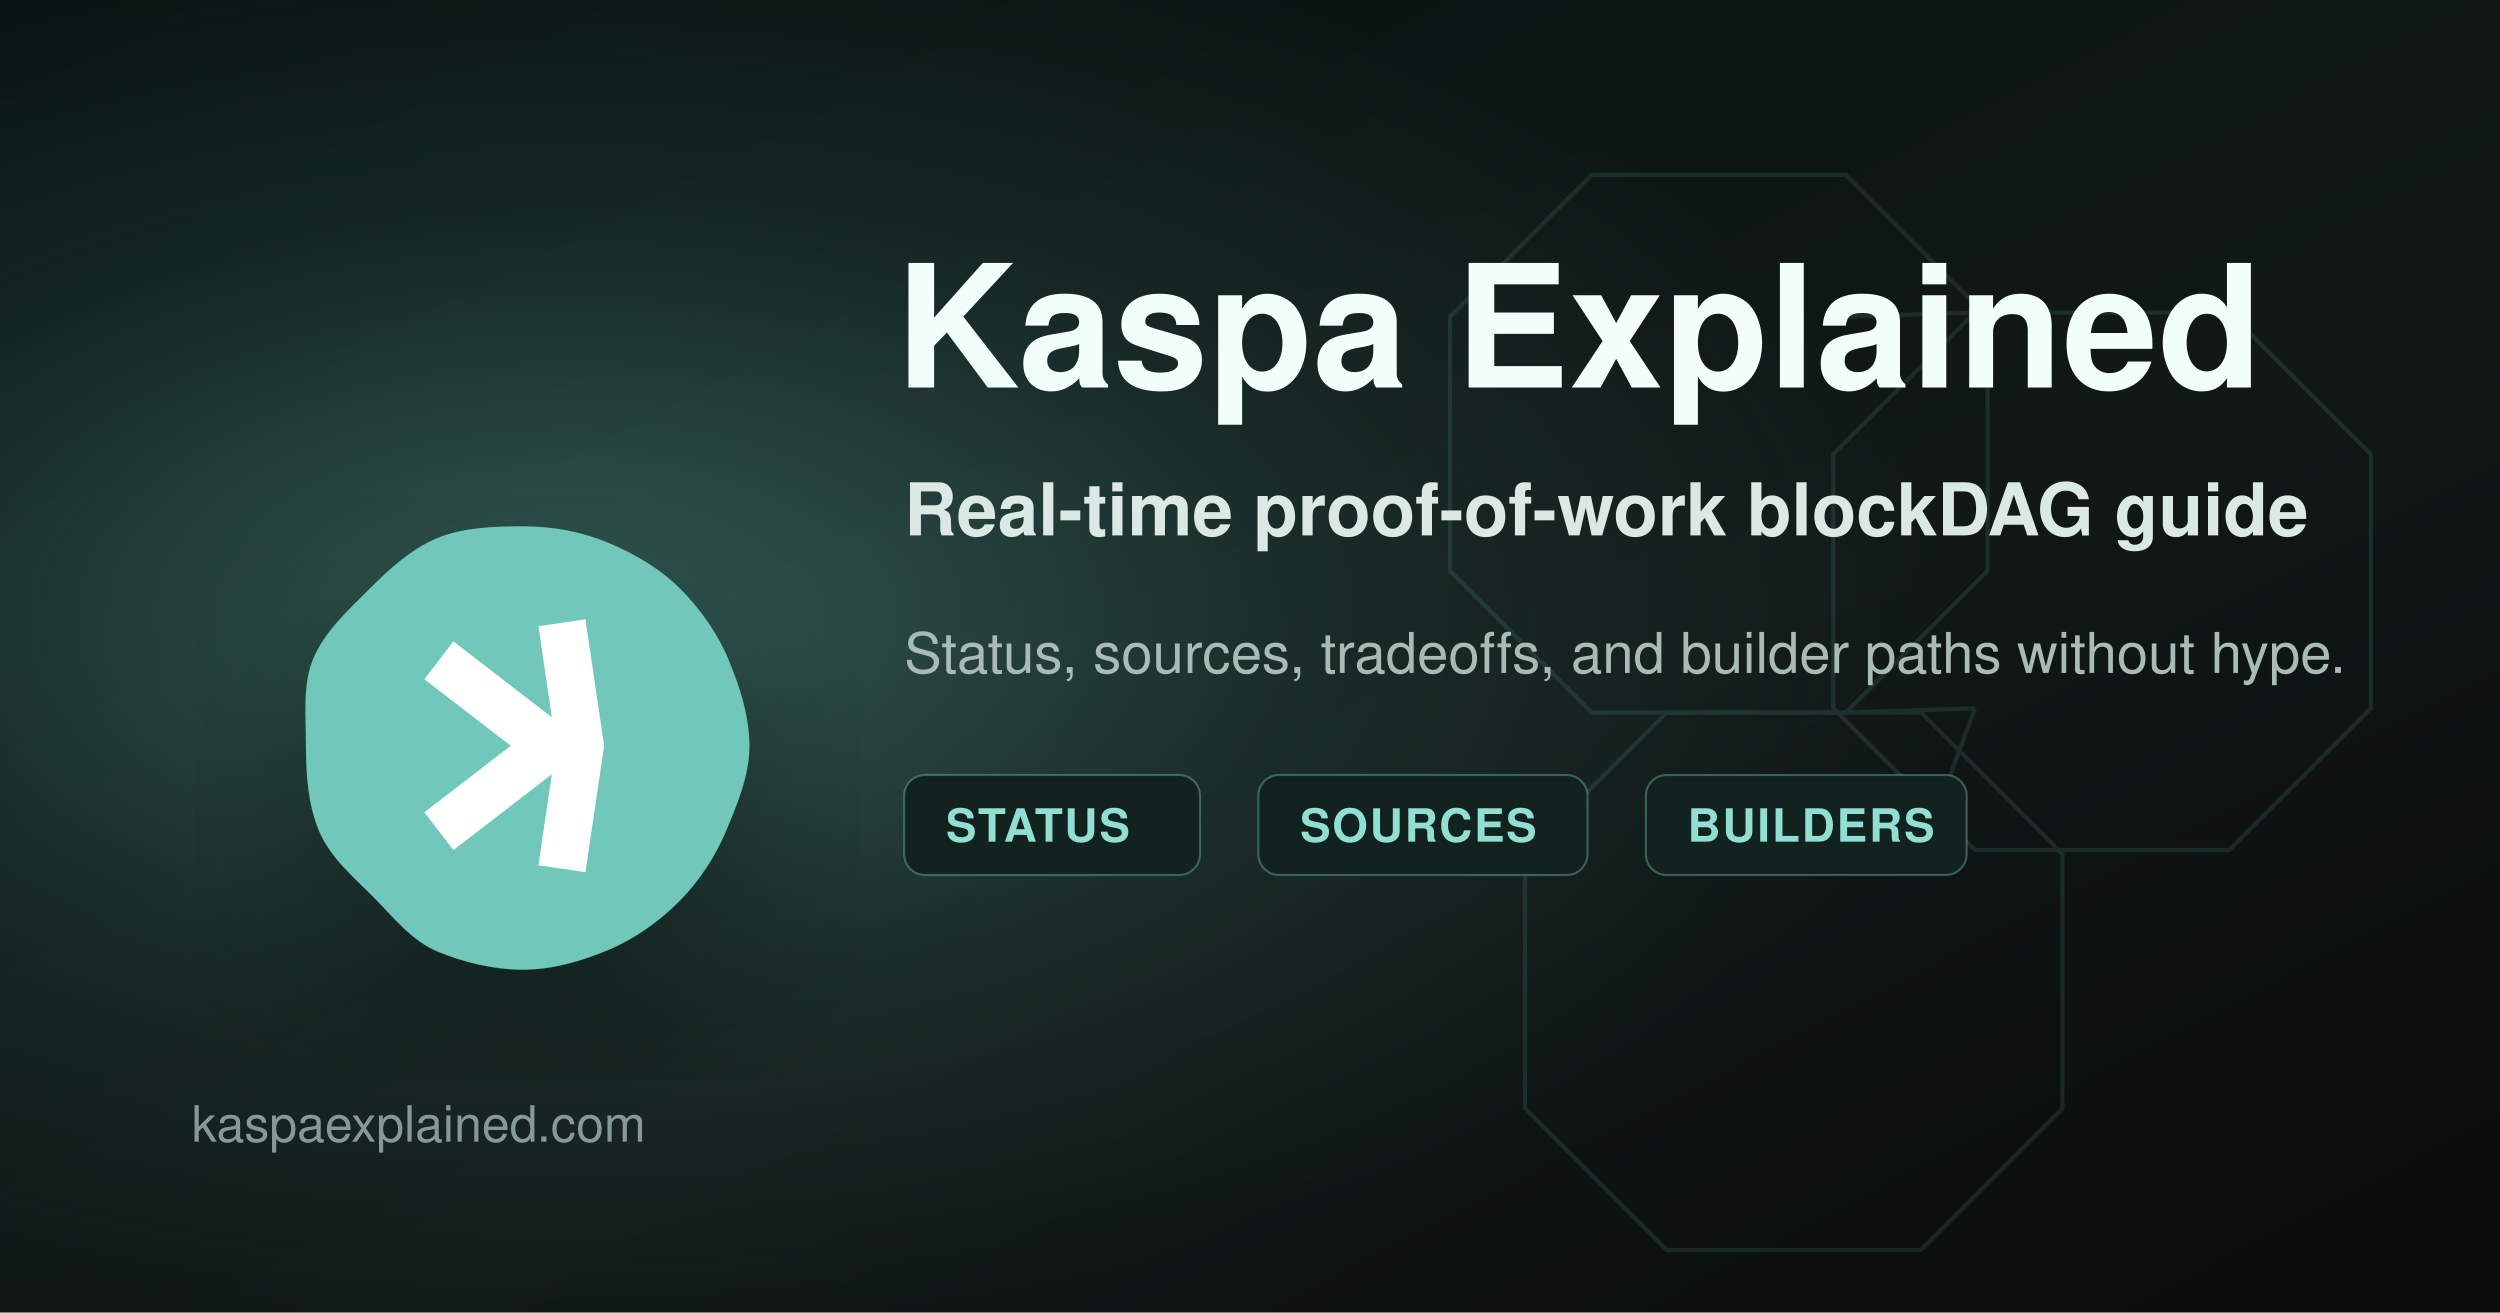
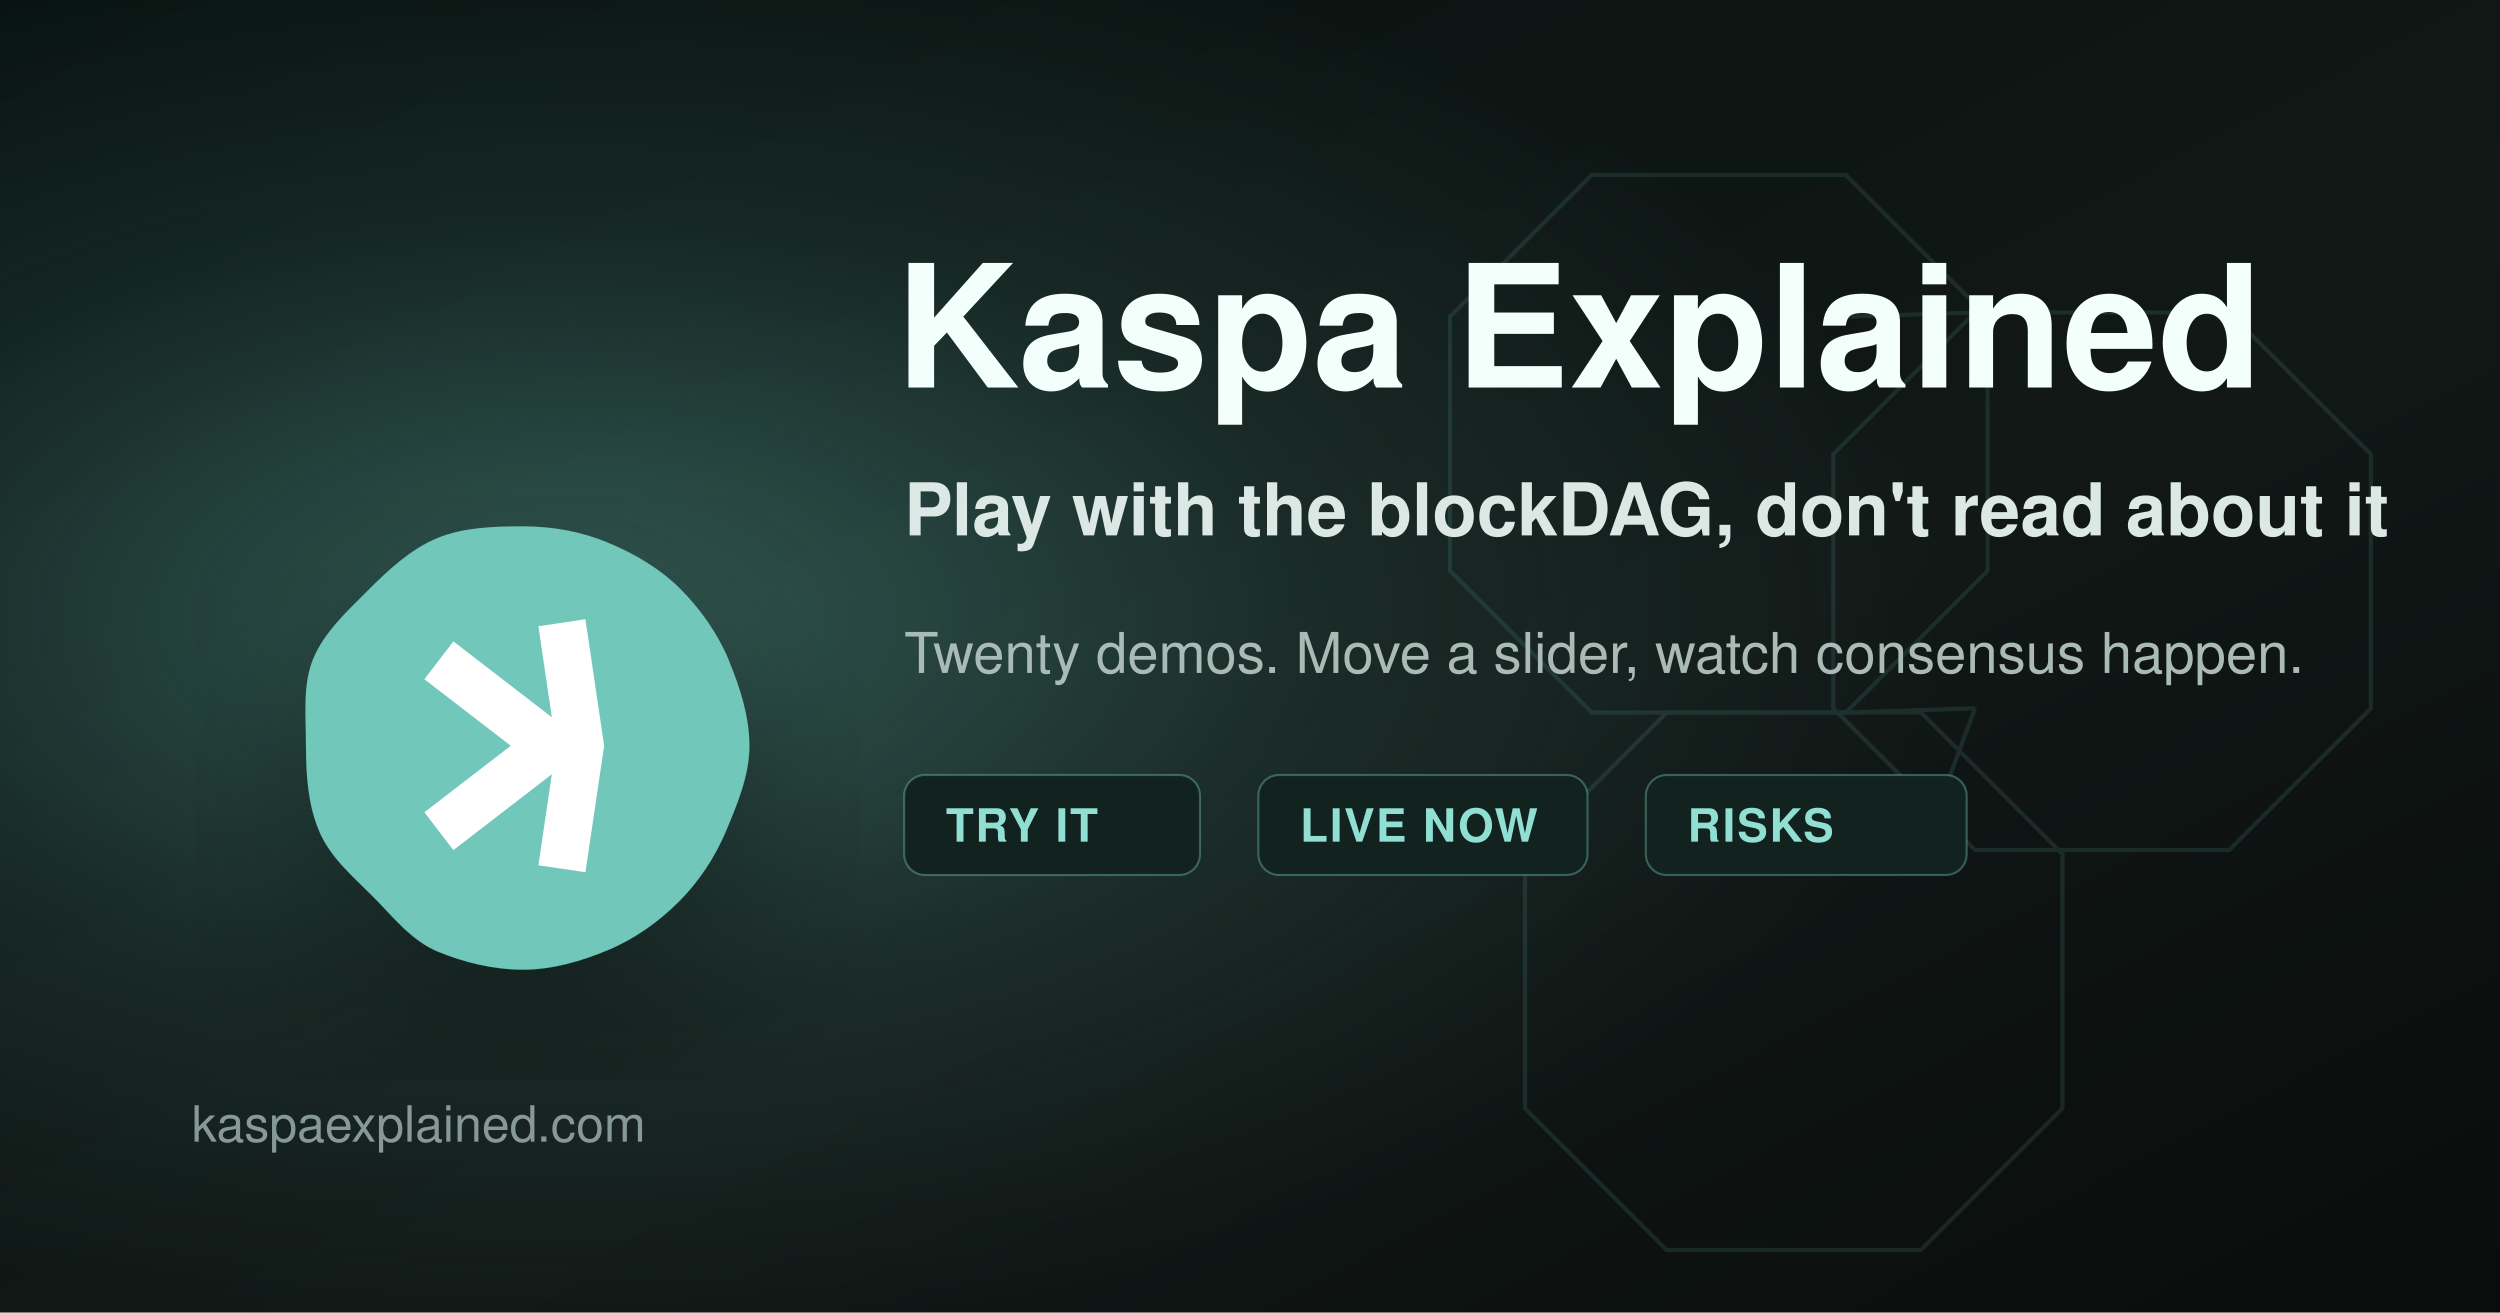
<svg xmlns="http://www.w3.org/2000/svg" width="1200" height="630" viewBox="0 0 1200 630" role="img" aria-label="Kaspa Explained social preview image">
  <defs>
    <linearGradient id="bg" x1="0" y1="0" x2="1" y2="1">
      <stop offset="0" stop-color="#07110f" />
      <stop offset=".58" stop-color="#111816" />
      <stop offset="1" stop-color="#090d0c" />
    </linearGradient>
    <radialGradient id="glow" cx="23%" cy="47%" r="55%">
      <stop offset="0" stop-color="#76d8ca" stop-opacity=".35" />
      <stop offset=".55" stop-color="#76d8ca" stop-opacity=".10" />
      <stop offset="1" stop-color="#76d8ca" stop-opacity="0" />
    </radialGradient>
    <filter id="shadow" x="-25%" y="-25%" width="150%" height="150%">
      <feDropShadow dx="0" dy="20" stdDeviation="24" flood-color="#000000" flood-opacity=".34" />
    </filter>
  </defs>
  <rect width="1200" height="630" fill="url(#bg)" />
  <rect width="1200" height="630" fill="url(#glow)" />
  <g opacity=".12" fill="none" stroke="#78d7ca" stroke-width="2">
    <path d="M764 84h122l68 68v122l-68 68H764l-68-68V152z" />
    <path d="M948 150h122l68 68v122l-68 68H948l-68-68V218z" />
    <path d="M800 342h122l68 68v122l-68 68H800l-68-68V410z" />
    <path d="M886 152l62-2M886 342l62-2M922 410l26-70" />
  </g>
  <g transform="translate(66 172) scale(1.9)" filter="url(#shadow)">
    <circle cx="98.52" cy="98.43" r="41.03" fill="#fff" />
    <path fill="#6fc7ba" d="m149.42,76.34c-2.8-6.76-7.22-13.03-12.32-18.12-5.08-5.1-11.61-8.91-18.38-11.71-6.51-2.71-13.78-4.07-21.28-4.07s-15.21.27-21.72,2.98c-6.76,2.8-12.42,8.12-17.51,13.22-5.1,5.1-11.02,10.51-13.82,17.26-2.71,6.53-1.83,14.48-1.83,21.99s.55,14.85,3.26,21.38c2.8,6.76,8.52,11.54,13.6,16.64,5.1,5.1,9.71,11.18,16.47,13.98,6.53,2.71,14.04,4.55,21.54,4.55s14.87-2.22,21.4-4.94c6.75-2.8,12.86-7.18,17.96-12.27,5.1-5.1,9.19-11.32,12.01-18.08,2.7-6.51,5.79-13.76,5.79-21.26s-2.48-15-5.19-21.53Zm-36.26,53.49l-11.88-1.75,3.39-23-24.87,19.16-7.32-9.56,21.82-16.8-21.82-16.81,7.32-9.56,24.87,19.16-3.39-22.99,11.88-1.77,4.73,31.98-4.73,31.96Z" />
  </g>
  <g font-family="Aptos, Segoe UI, Helvetica, Arial, sans-serif">
    <text x="430" y="186" fill="#f3fffb" font-size="82" font-weight="850">Kaspa Explained</text>
-     <text x="434" y="257" fill="#dbe8e4" font-size="35" font-weight="650">Real-time proof-of-work blockDAG guide</text>
-     <text x="434" y="323" fill="#aabbb6" font-size="27">Status, sources, tradeoffs, and builder paths without hype.</text>
+     <text x="434" y="257" fill="#dbe8e4" font-size="35" font-weight="650">Play with the blockDAG, don't read about it</text>
+     <text x="434" y="323" fill="#aabbb6" font-size="27">Twenty demos. Move a slider, watch consensus happen.</text>
    <g transform="translate(434 404)" font-size="22" font-weight="800" letter-spacing=".04em">
      <rect x="0" y="-32" width="142" height="48" rx="10" fill="#12231f" stroke="#7bd7c8" stroke-opacity=".36" />
-       <text x="20" y="0" fill="#91dfd2">STATUS</text>
+       <text x="20" y="0" fill="#91dfd2">TRY IT</text>
      <rect x="170" y="-32" width="158" height="48" rx="10" fill="#12231f" stroke="#7bd7c8" stroke-opacity=".36" />
-       <text x="190" y="0" fill="#91dfd2">SOURCES</text>
+       <text x="190" y="0" fill="#91dfd2">LIVE NOW</text>
      <rect x="356" y="-32" width="154" height="48" rx="10" fill="#12231f" stroke="#7bd7c8" stroke-opacity=".36" />
-       <text x="376" y="0" fill="#91dfd2">BUILDERS</text>
+       <text x="376" y="0" fill="#91dfd2">RISKS</text>
    </g>
    <text x="92" y="548" fill="#879995" font-size="24">kaspaexplained.com</text>
  </g>
</svg>
